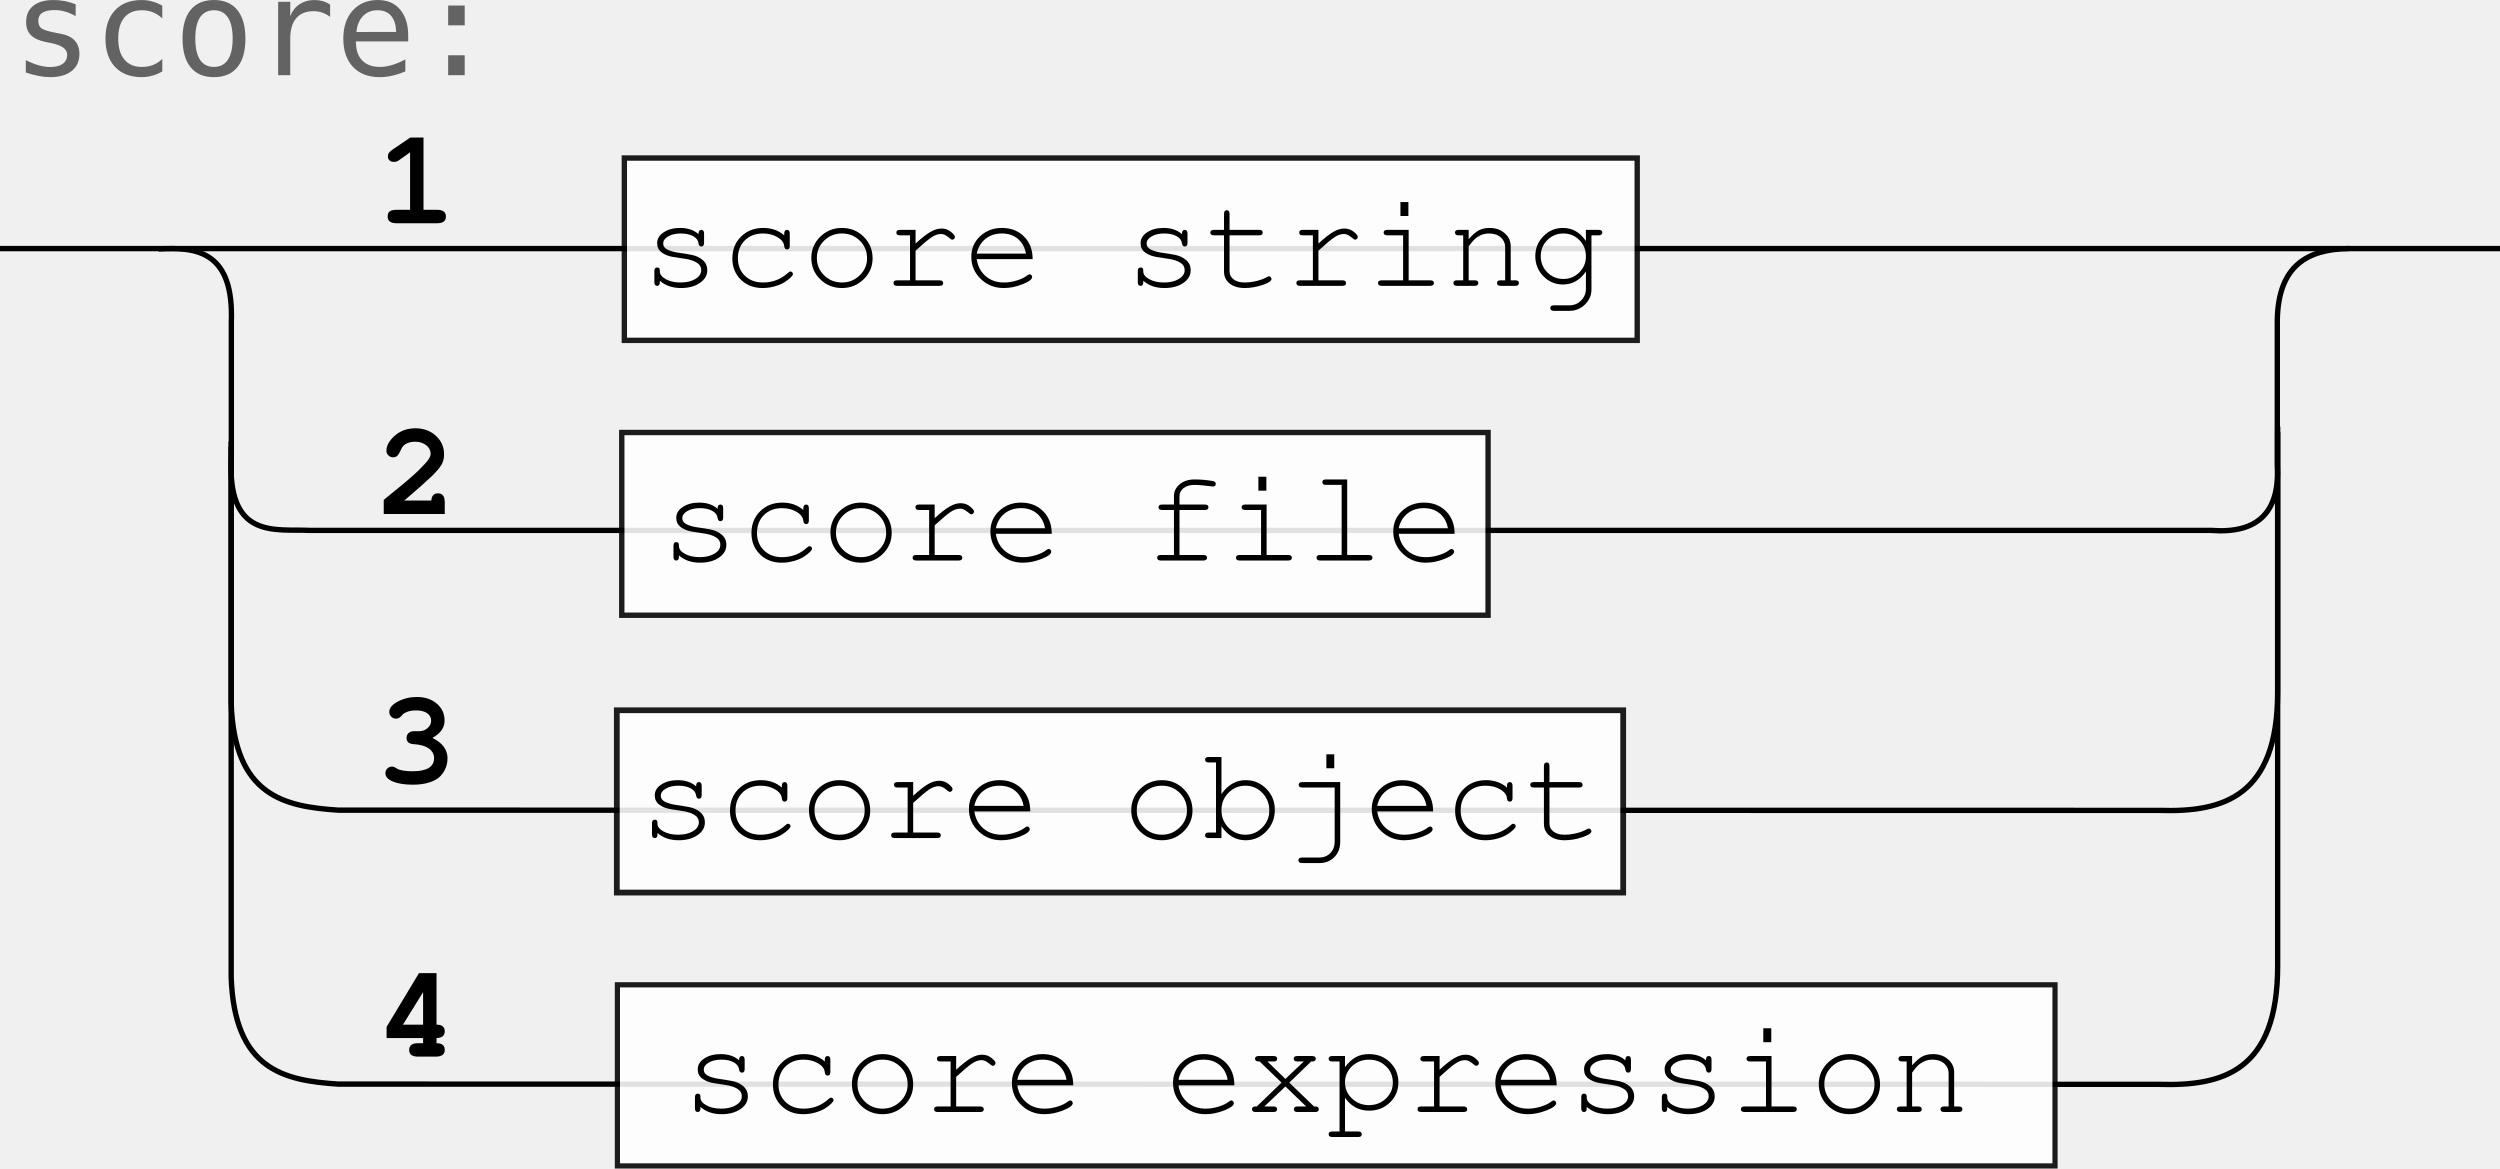
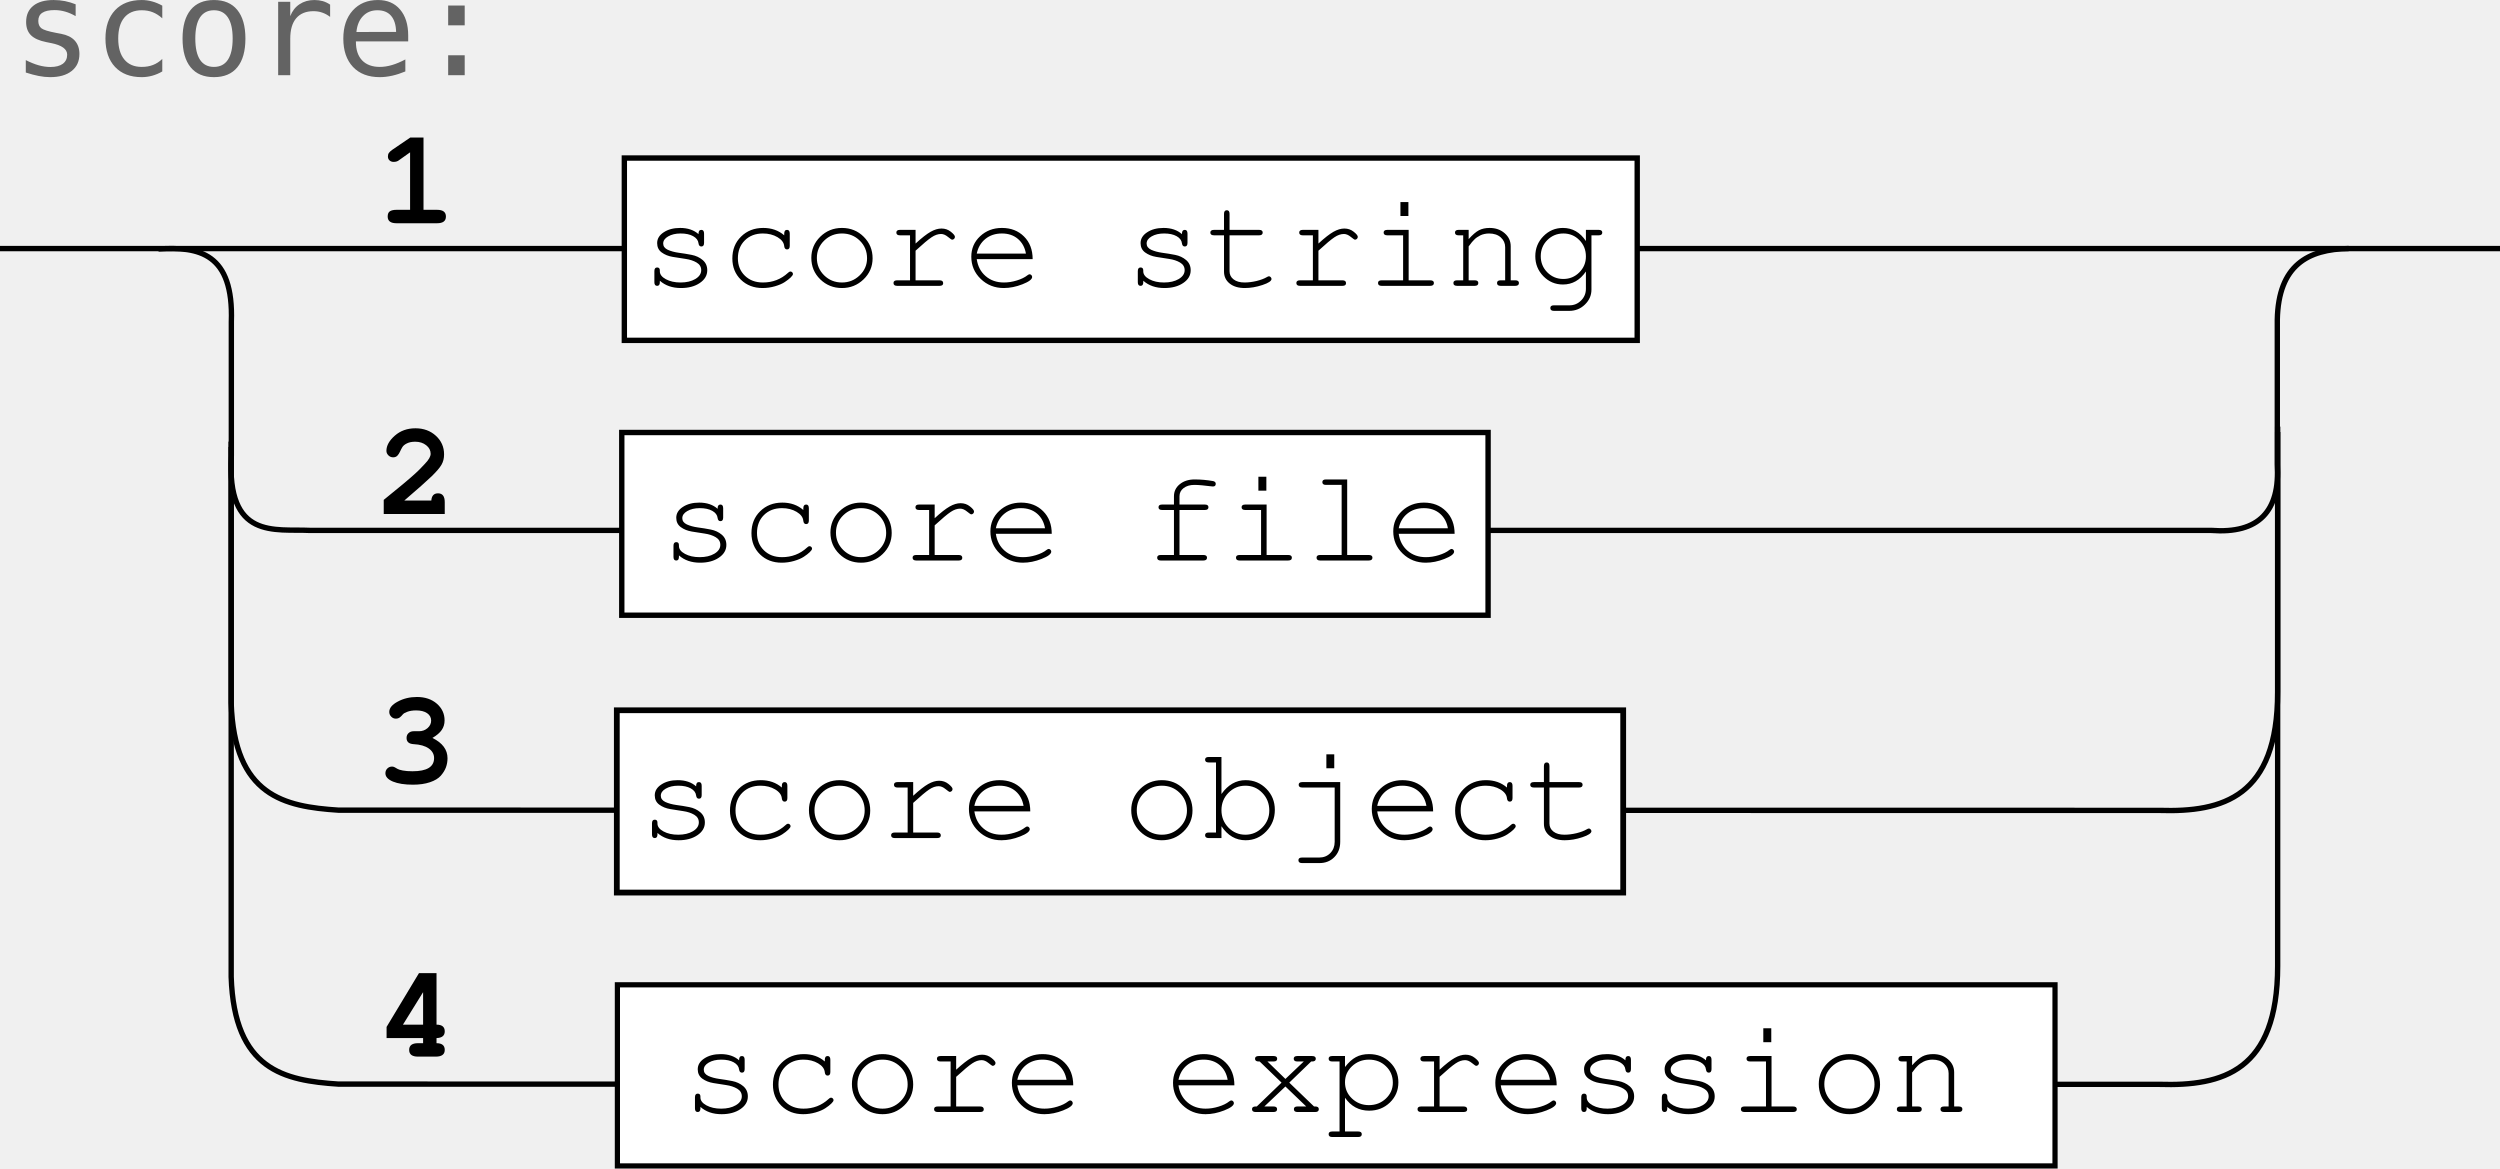
<svg xmlns="http://www.w3.org/2000/svg" width="131.352mm" height="61.397mm" viewBox="0 0 465.422 217.548" id="svg8667" version="1.1">
  <defs id="defs8669" />
  <g id="layer1" transform="translate(-164.788,-314.1185)">
    <path style="fill:none;fill-rule:evenodd;stroke:#000000;stroke-width:1;stroke-linecap:butt;stroke-linejoin:miter;stroke-miterlimit:4;stroke-dasharray:none;stroke-opacity:1" d="m 164.788,360.394 465.422,0" id="path9603" />
    <path style="fill:none;fill-rule:evenodd;stroke:#000000;stroke-width:1px;stroke-linecap:butt;stroke-linejoin:miter;stroke-opacity:1" d="m 194.286,360.469 c 7.523,-0.475 14.023,0.755 13.571,13.571 l 0,24.893 c -0.914,15.761 8.13,13.614 14.643,13.929 l 116.786,0 237.143,0 c 8.894,0.679 12.855,-3.573 12.321,-12.321 l 0,-26.893 c 0.205,-10.202 5.725,-13.118 13.304,-13.265" id="path9347" />
    <g transform="translate(32.67728,48.75018)" id="g9331">
-       <rect y="345.889" x="247.865" height="34.018" width="161.28" id="rect9333" style="opacity:0.881;fill:#ffffff;fill-opacity:1;stroke:#000000;stroke-width:1;stroke-linecap:round;stroke-miterlimit:4;stroke-dasharray:none;stroke-dashoffset:0;stroke-opacity:1" />
+       <rect y="345.889" x="247.865" height="34.018" width="161.28" id="rect9333" style="opacity:1;fill:#ffffff;fill-opacity:1;stroke:#000000;stroke-width:1;stroke-linecap:round;stroke-miterlimit:4;stroke-dasharray:none;stroke-dashoffset:0;stroke-opacity:1" />
      <text id="text9335" y="369.719" x="254.914" style="font-style:normal;font-weight:normal;font-size:40px;line-height:125%;font-family:sans-serif;letter-spacing:0px;word-spacing:0px;fill:#000000;fill-opacity:1;stroke:none;stroke-width:1px;stroke-linecap:butt;stroke-linejoin:miter;stroke-opacity:1" xml:space="preserve">
        <tspan style="font-style:normal;font-variant:normal;font-weight:normal;font-stretch:normal;font-size:25px;font-family:FreeMono;-inkscape-font-specification:FreeMono" y="369.719" x="254.914" id="tspan9337">score file</tspan>
      </text>
    </g>
    <text id="text9272-2" y="328.12" x="166.998" style="font-style:normal;font-weight:normal;font-size:40px;line-height:125%;font-family:sans-serif;letter-spacing:0px;word-spacing:0px;fill:#000000;fill-opacity:1;stroke:none;stroke-width:1px;stroke-linecap:butt;stroke-linejoin:miter;stroke-opacity:1" xml:space="preserve">
      <tspan style="font-style:normal;font-variant:normal;font-weight:normal;font-stretch:normal;font-size:25px;font-family:'DejaVu Sans Mono';-inkscape-font-specification:'DejaVu Sans Mono';fill:#636363;fill-opacity:1" y="328.12" x="166.998" id="tspan9274-7">score:</tspan>
    </text>
    <text id="text9272-2-1" y="355.68" x="234.881" style="font-style:normal;font-weight:normal;font-size:40px;line-height:125%;font-family:sans-serif;letter-spacing:0px;word-spacing:0px;fill:#000000;fill-opacity:1;stroke:none;stroke-width:1px;stroke-linecap:butt;stroke-linejoin:miter;stroke-opacity:1" xml:space="preserve">
      <tspan style="font-style:normal;font-variant:normal;font-weight:bold;font-stretch:normal;font-size:25px;font-family:FreeMono;-inkscape-font-specification:'FreeMono Bold';fill:#000000;fill-opacity:1" y="355.68" x="234.881" id="tspan9274-7-4">1</tspan>
    </text>
    <text xml:space="preserve" style="font-style:normal;font-weight:normal;font-size:40px;line-height:125%;font-family:sans-serif;letter-spacing:0px;word-spacing:0px;fill:#000000;fill-opacity:1;stroke:none;stroke-width:1px;stroke-linecap:butt;stroke-linejoin:miter;stroke-opacity:1" x="234.881" y="409.804" id="text9521">
      <tspan id="tspan9523" x="234.881" y="409.804" style="font-style:normal;font-variant:normal;font-weight:bold;font-stretch:normal;font-size:25px;font-family:FreeMono;-inkscape-font-specification:'FreeMono Bold';fill:#000000;fill-opacity:1">2</tspan>
    </text>
    <g id="g9544" transform="translate(33.12072,-2.384354)">
-       <rect style="opacity:0.881;fill:#ffffff;fill-opacity:1;stroke:#000000;stroke-width:1;stroke-linecap:round;stroke-miterlimit:4;stroke-dasharray:none;stroke-dashoffset:0;stroke-opacity:1" id="rect9546" width="188.565" height="33.948" x="247.9" y="345.924" />
+       <rect style="opacity:1;fill:#ffffff;fill-opacity:1;stroke:#000000;stroke-width:1;stroke-linecap:round;stroke-miterlimit:4;stroke-dasharray:none;stroke-dashoffset:0;stroke-opacity:1" id="rect9546" width="188.565" height="33.948" x="247.9" y="345.924" />
      <text xml:space="preserve" style="font-style:normal;font-weight:normal;font-size:40px;line-height:125%;font-family:sans-serif;letter-spacing:0px;word-spacing:0px;fill:#000000;fill-opacity:1;stroke:none;stroke-width:1px;stroke-linecap:butt;stroke-linejoin:miter;stroke-opacity:1" x="250.914" y="369.719" id="text9548">
        <tspan id="tspan9550" x="250.914" y="369.719" style="font-style:normal;font-variant:normal;font-weight:normal;font-stretch:normal;font-size:25px;font-family:FreeMono;-inkscape-font-specification:FreeMono">score string</tspan>
      </text>
    </g>
    <path style="fill:none;fill-rule:evenodd;stroke:#000000;stroke-width:1px;stroke-linecap:butt;stroke-linejoin:miter;stroke-opacity:1" d="m 207.826,396.328 0,48.641 c 0.568,17.369 9.907,19.315 19.976,19.976 l 339.004,0.044 c 11.803,0.372 22.003,-2.492 22.009,-22.009 l 0,-49.437" id="path9573" />
    <text id="text9575" y="459.829" x="234.881" style="font-style:normal;font-weight:normal;font-size:40px;line-height:125%;font-family:sans-serif;letter-spacing:0px;word-spacing:0px;fill:#000000;fill-opacity:1;stroke:none;stroke-width:1px;stroke-linecap:butt;stroke-linejoin:miter;stroke-opacity:1" xml:space="preserve">
      <tspan style="font-style:normal;font-variant:normal;font-weight:bold;font-stretch:normal;font-size:25px;font-family:FreeMono;-inkscape-font-specification:'FreeMono Bold';fill:#000000;fill-opacity:1" y="459.829" x="234.881" id="tspan9577">3</tspan>
    </text>
    <g id="g9579" transform="translate(42.67728,100.421)">
-       <rect style="opacity:0.881;fill:#ffffff;fill-opacity:1;stroke:#000000;stroke-width:1.077;stroke-linecap:round;stroke-miterlimit:4;stroke-dasharray:none;stroke-dashoffset:0;stroke-opacity:1" id="rect9581" width="187.356" height="33.941" x="236.943" y="345.927" />
+       <rect style="opacity:1;fill:#ffffff;fill-opacity:1;stroke:#000000;stroke-width:1.077;stroke-linecap:round;stroke-miterlimit:4;stroke-dasharray:none;stroke-dashoffset:0;stroke-opacity:1" id="rect9581" width="187.356" height="33.941" x="236.943" y="345.927" />
      <text xml:space="preserve" style="font-style:normal;font-weight:normal;font-size:40px;line-height:125%;font-family:sans-serif;letter-spacing:0px;word-spacing:0px;fill:#000000;fill-opacity:1;stroke:none;stroke-width:1px;stroke-linecap:butt;stroke-linejoin:miter;stroke-opacity:1" x="240.914" y="369.719" id="text9583">
        <tspan id="tspan9585" x="240.914" y="369.719" style="font-style:normal;font-variant:normal;font-weight:normal;font-stretch:normal;font-size:25px;font-family:FreeMono;-inkscape-font-specification:FreeMono">score object</tspan>
      </text>
    </g>
    <path id="path9587" d="m 207.826,397.328 0,98.641 c 0.568,17.369 9.907,19.315 19.976,19.976 l 339.004,0.044 c 11.803,0.372 22.003,-2.492 22.009,-22.009 l 0,-99.437" style="fill:none;fill-rule:evenodd;stroke:#000000;stroke-width:1px;stroke-linecap:butt;stroke-linejoin:miter;stroke-opacity:1" />
    <text xml:space="preserve" style="font-style:normal;font-weight:normal;font-size:40px;line-height:125%;font-family:sans-serif;letter-spacing:0px;word-spacing:0px;fill:#000000;fill-opacity:1;stroke:none;stroke-width:1px;stroke-linecap:butt;stroke-linejoin:miter;stroke-opacity:1" x="234.881" y="510.829" id="text9589">
      <tspan id="tspan9591" x="234.881" y="510.829" style="font-style:normal;font-variant:normal;font-weight:bold;font-stretch:normal;font-size:25px;font-family:FreeMono;-inkscape-font-specification:'FreeMono Bold';fill:#000000;fill-opacity:1">4</tspan>
    </text>
    <g transform="translate(42.67728,151.421)" id="g9593">
-       <rect y="346.035" x="237.051" height="33.725" width="267.64" id="rect9595" style="opacity:0.881;fill:#ffffff;fill-opacity:1;stroke:#000000;stroke-width:0.969;stroke-linecap:round;stroke-miterlimit:4;stroke-dasharray:none;stroke-dashoffset:0;stroke-opacity:1" />
+       <rect y="346.035" x="237.051" height="33.725" width="267.64" id="rect9595" style="opacity:1;fill:#ffffff;fill-opacity:1;stroke:#000000;stroke-width:0.969;stroke-linecap:round;stroke-miterlimit:4;stroke-dasharray:none;stroke-dashoffset:0;stroke-opacity:1" />
      <text id="text9597" y="369.719" x="248.914" style="font-style:normal;font-weight:normal;font-size:40px;line-height:125%;font-family:sans-serif;letter-spacing:0px;word-spacing:0px;fill:#000000;fill-opacity:1;stroke:none;stroke-width:1px;stroke-linecap:butt;stroke-linejoin:miter;stroke-opacity:1" xml:space="preserve">
        <tspan style="font-style:normal;font-variant:normal;font-weight:normal;font-stretch:normal;font-size:25px;font-family:FreeMono;-inkscape-font-specification:FreeMono" y="369.719" x="248.914" id="tspan9599">score expression</tspan>
      </text>
    </g>
  </g>
</svg>
